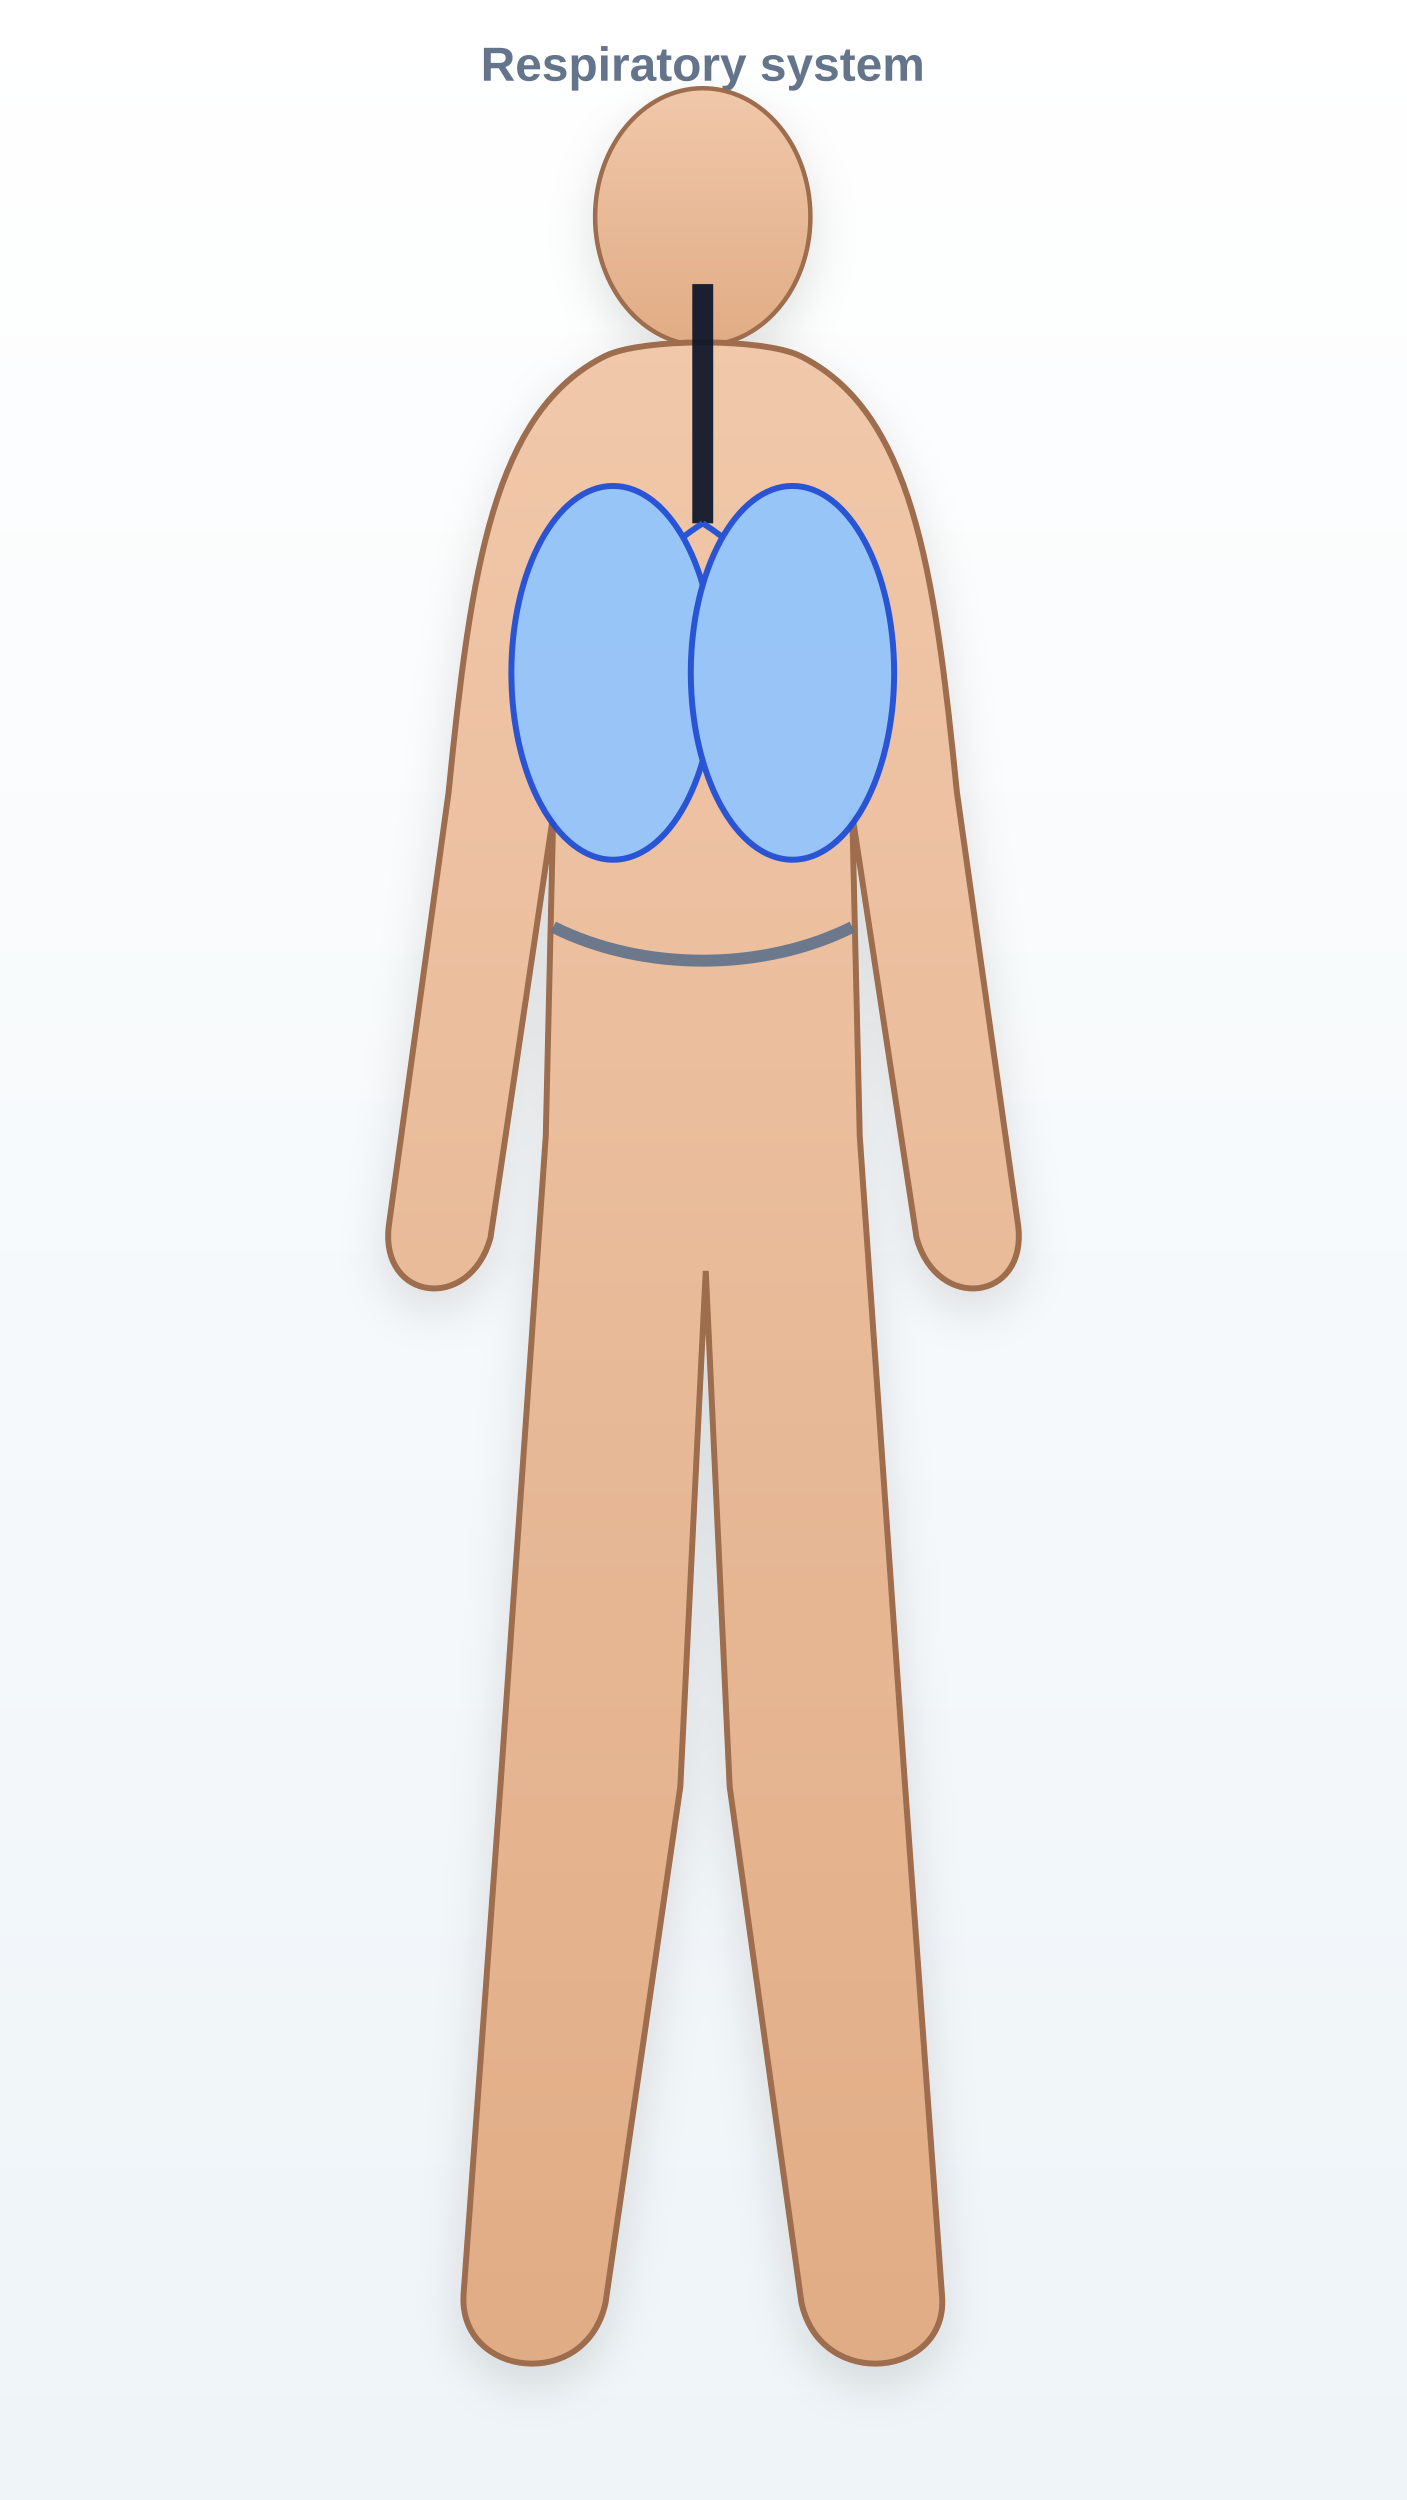
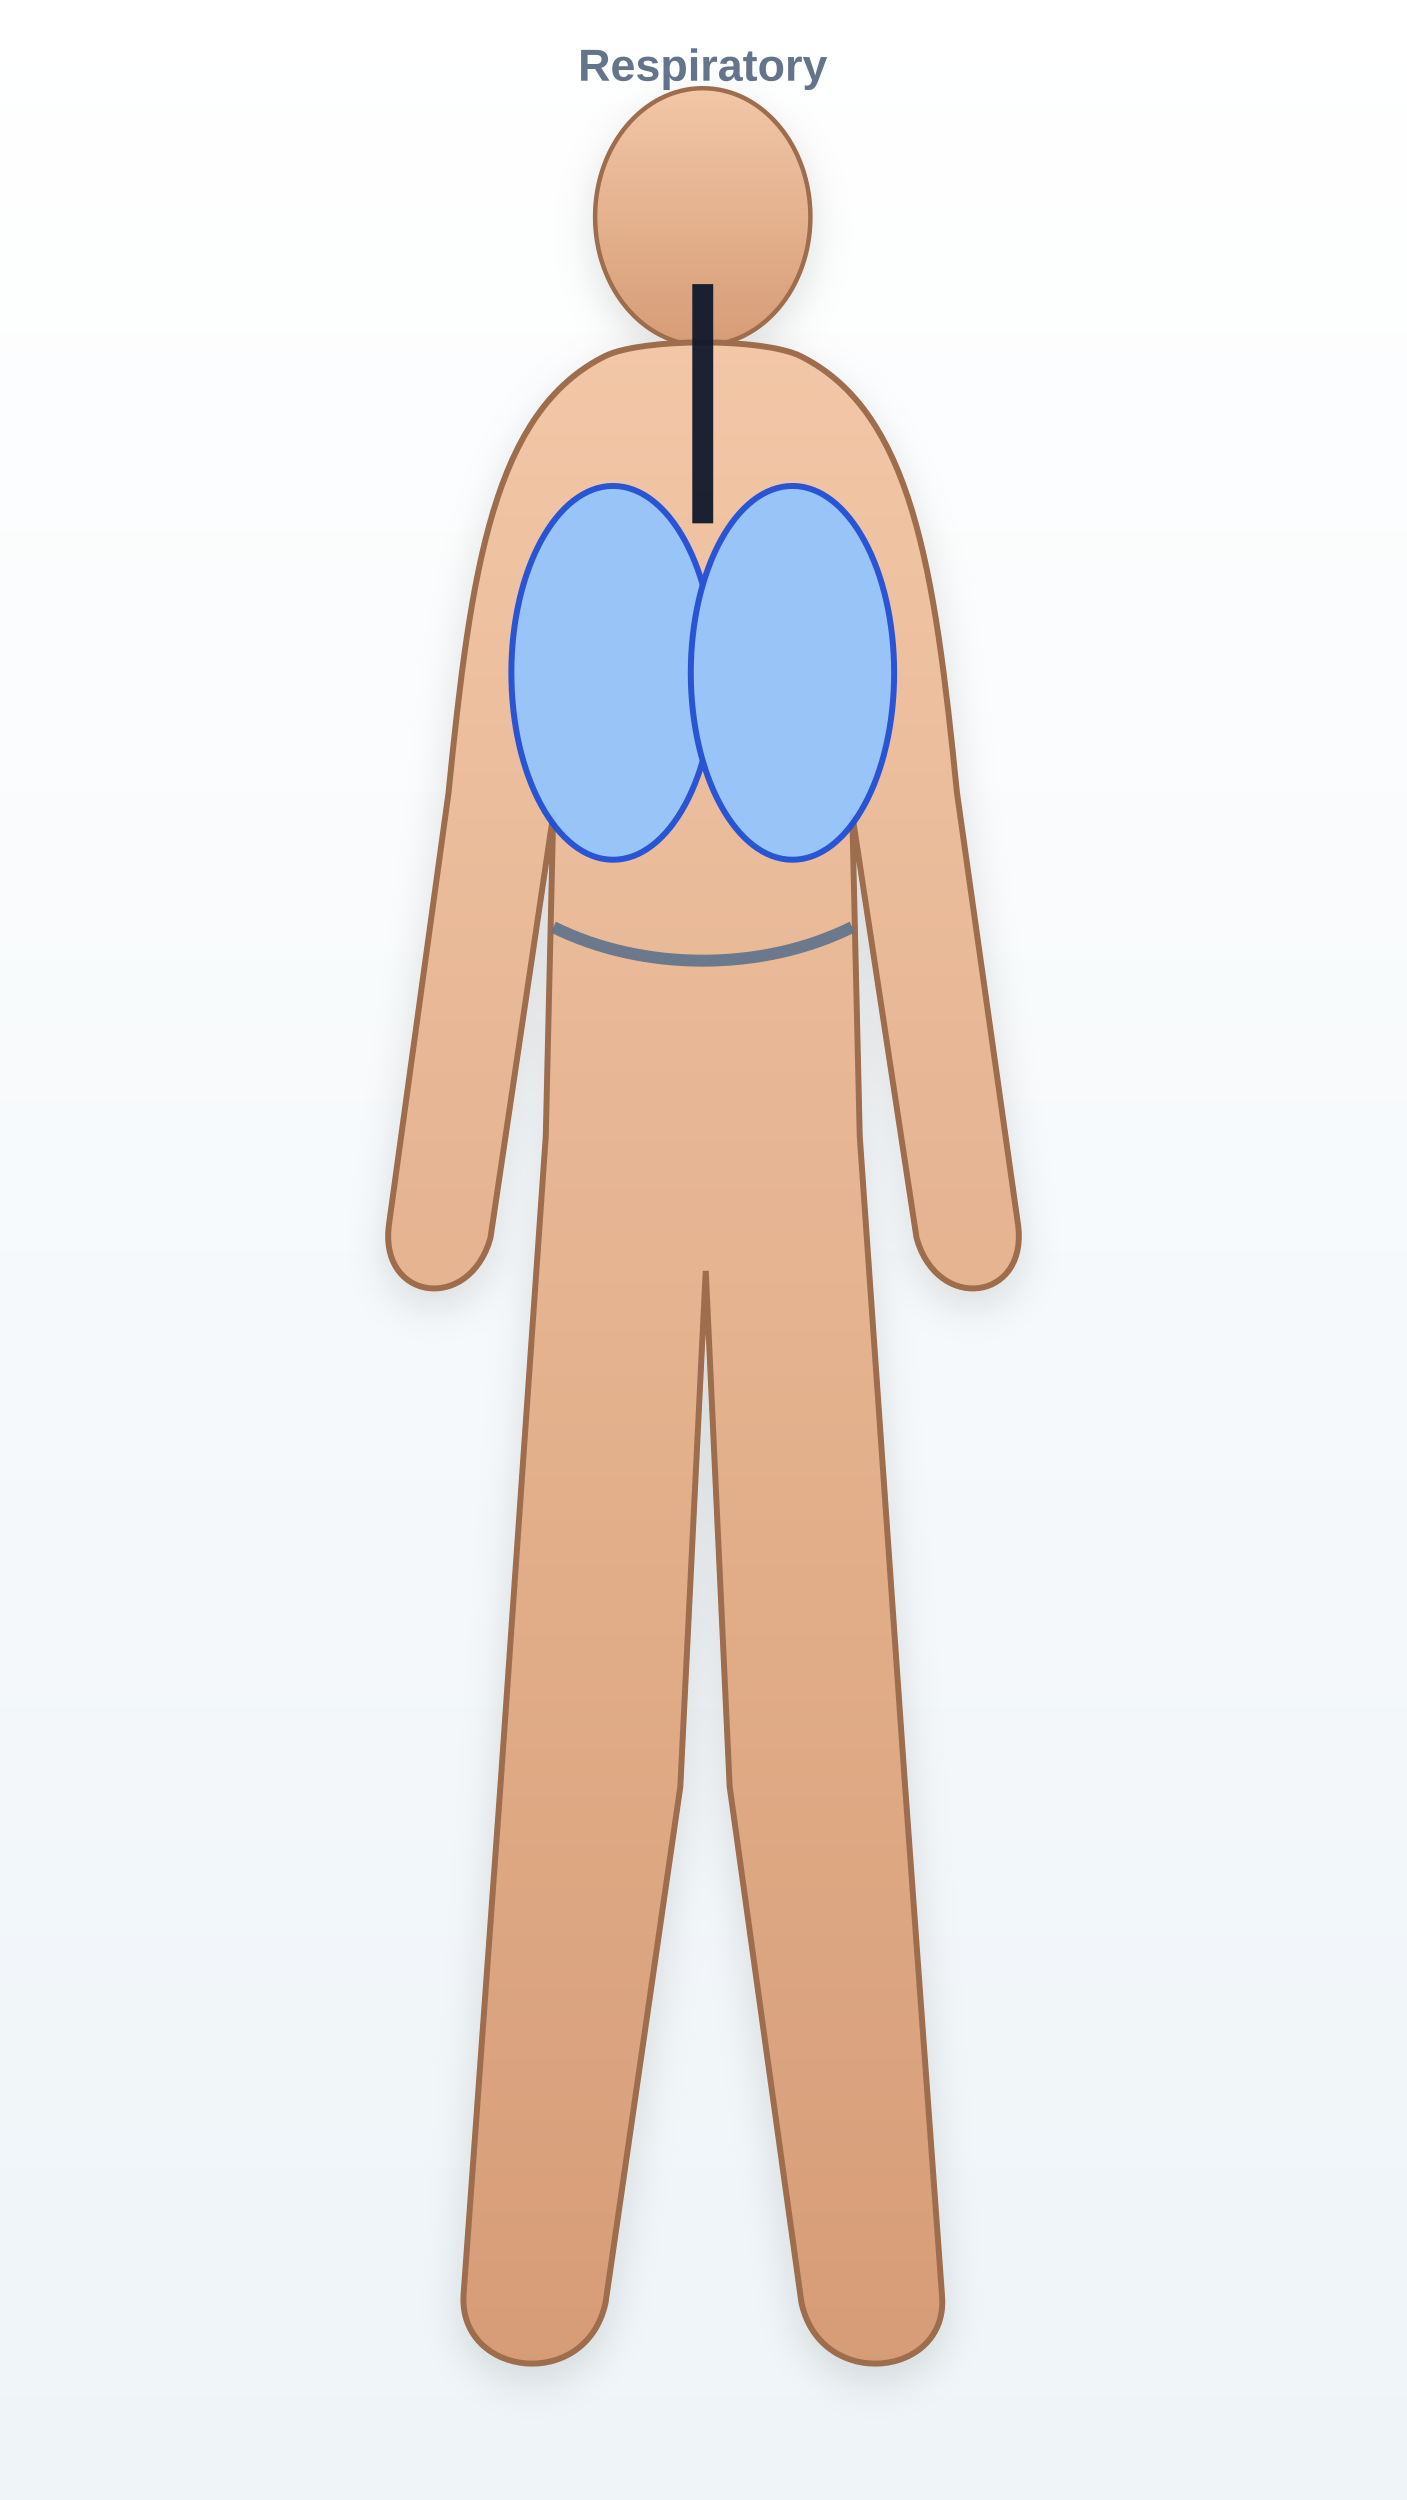
<svg xmlns="http://www.w3.org/2000/svg" viewBox="0 0 941 1672" width="941" height="1672">
  <defs>
    <linearGradient id="skin" x1="0" x2="0" y1="0" y2="1">
-       <stop stop-color="#f1c7a8" />
-       <stop offset="1" stop-color="#dfaa83" />
+       <stop stop-color="#f2c6a5" />
+       <stop offset="1" stop-color="#d59a74" />
    </linearGradient>
-     <linearGradient id="soft" x1="0" x2="0" y1="0" y2="1">
+     <linearGradient id="bg" x1="0" x2="0" y1="0" y2="1">
      <stop stop-color="#ffffff" />
      <stop offset="1" stop-color="#eef4f8" />
    </linearGradient>
-     <filter id="shadow" x="-20%" y="-20%" width="140%" height="140%">
-       <feDropShadow dx="0" dy="12" stdDeviation="16" flood-opacity=".12" />
+     <filter id="sh" x="-20%" y="-20%" width="140%" height="140%">
+       <feDropShadow dx="0" dy="10" stdDeviation="14" flood-opacity=".12" />
    </filter>
  </defs>
-   <rect width="941" height="1672" fill="url(#soft)" />
-   <text x="470" y="54" text-anchor="middle" font-family="Arial, sans-serif" font-size="32" font-weight="700" fill="#64748b">Respiratory system</text>
-   <g id="body" filter="url(#shadow)" opacity=".98">
+   <rect width="941" height="1672" fill="url(#bg)" />
+   <text x="470" y="54" text-anchor="middle" font-family="Arial, sans-serif" font-size="30" font-weight="700" fill="#64748b">Respiratory</text>
+   <g filter="url(#sh)" opacity=".98">
    <ellipse cx="470" cy="145" rx="72" ry="86" fill="url(#skin)" stroke="#9b6b4a" stroke-width="3" />
    <path d="M405 238 C330 275 315 380 300 530 L260 820 C254 870 314 878 328 828 L370 545 L365 760 L335 1190 L310 1535 C307 1590 392 1600 405 1540 L455 1195 L472 850 L488 1195 L536 1540 C549 1600 635 1590 630 1535 L605 1190 L575 760 L570 545 L613 828 C627 878 687 870 681 820 L640 530 C625 380 610 275 535 238 C510 226 430 226 405 238 Z" fill="url(#skin)" stroke="#9b6b4a" stroke-width="4" />
  </g>
  <g opacity=".94" stroke="#1d4ed8" stroke-width="4">
    <path d="M470 190 L470 350" stroke="#0f172a" stroke-width="14" fill="none" />
-     <path d="M470 350 C430 375 400 420 390 500" fill="none" />
-     <path d="M470 350 C510 375 540 420 550 500" fill="none" />
    <ellipse cx="410" cy="450" rx="68" ry="125" fill="#93c5fd" />
    <ellipse cx="530" cy="450" rx="68" ry="125" fill="#93c5fd" />
    <path d="M370 620 C430 650 510 650 570 620" fill="none" stroke="#64748b" stroke-width="8" />
  </g>
</svg>
